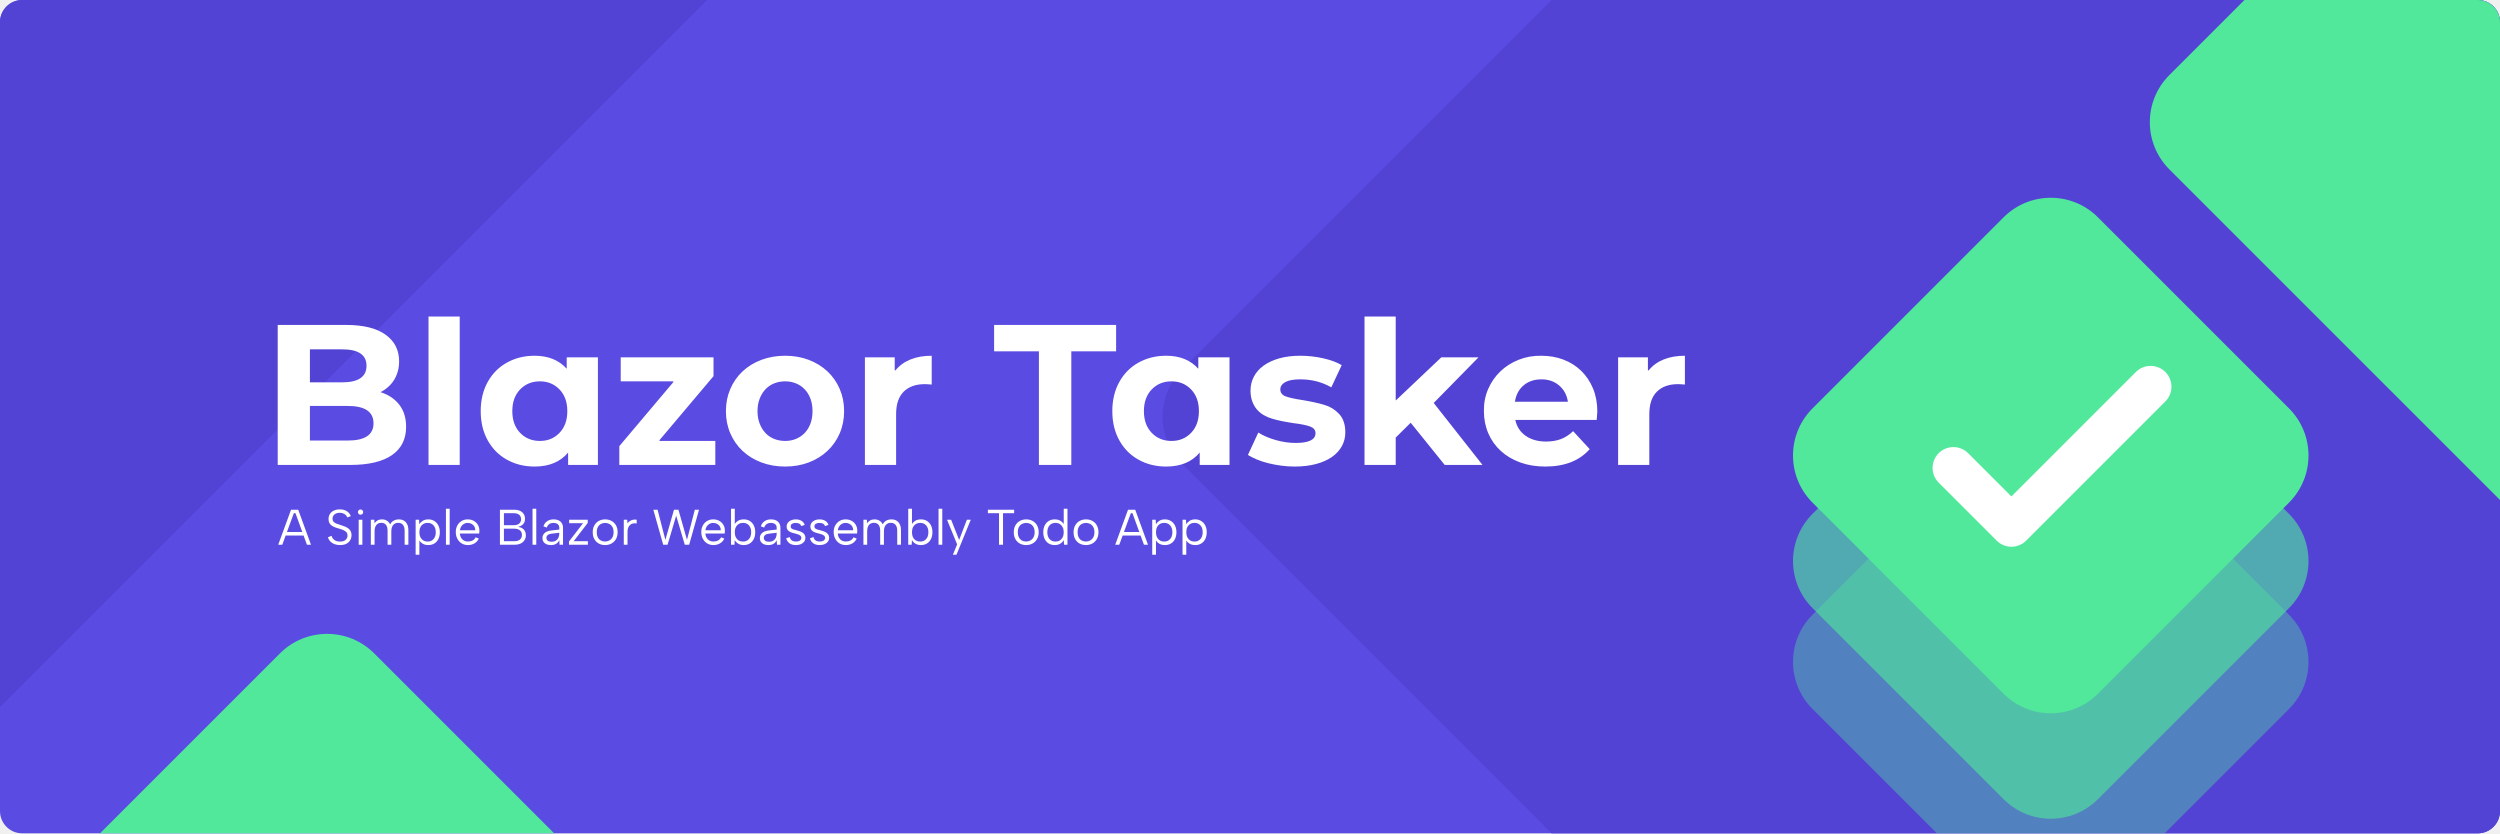
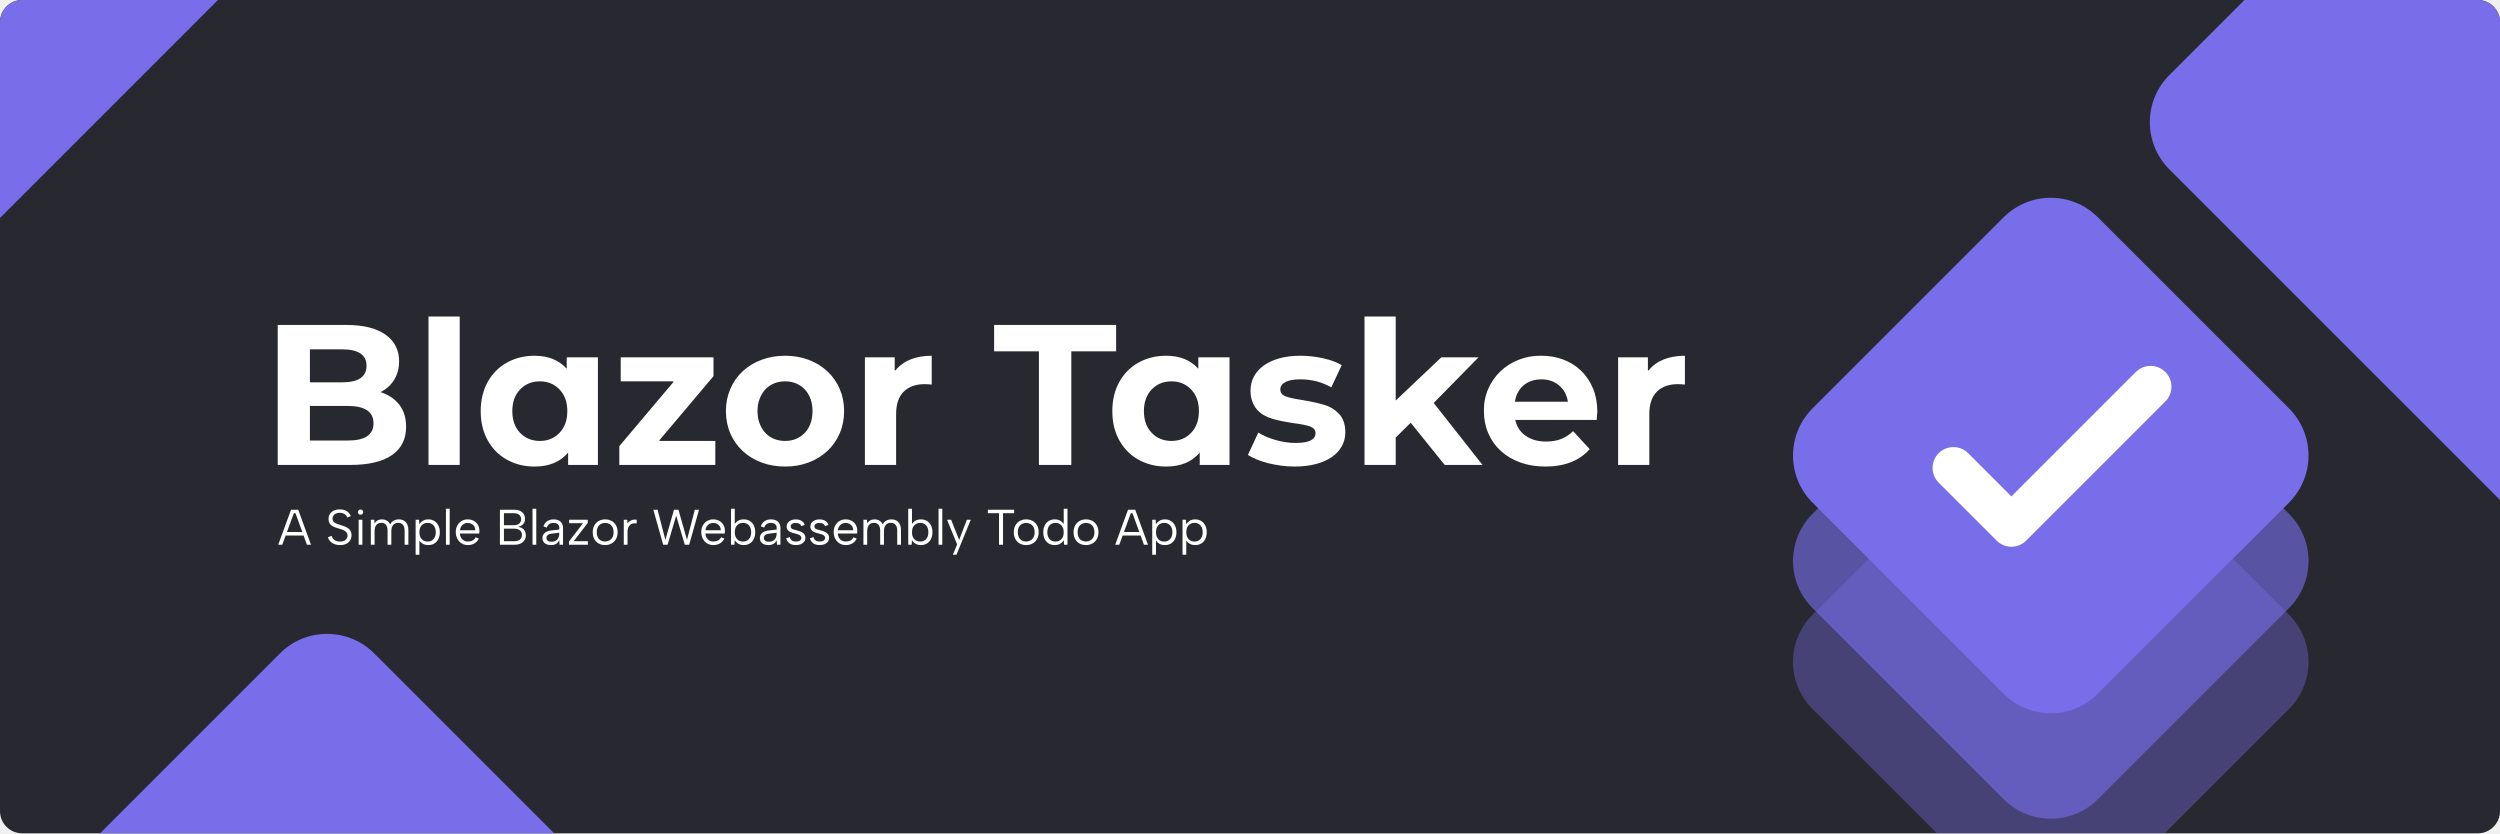
<svg xmlns="http://www.w3.org/2000/svg" xmlns:xlink="http://www.w3.org/1999/xlink" width="900px" height="300px" viewBox="0 0 900 300" version="1.1">
  <defs>
    <path d="M892 0C896.419 0 900 3.581 900 8L900 292C900 296.419 896.419 300 892 300L8 300C3.581 300 0 296.419 0 292L0 8C0 3.581 3.581 0 8 0L892 0Z" id="path_1" />
    <path d="M0 0L578 0L578 119.136L0 119.136L0 0Z" id="path_2" />
    <clipPath id="clip_1">
      <use xlink:href="#path_1" clip-rule="evenodd" fill-rule="evenodd" />
    </clipPath>
    <clipPath id="clip_2">
      <use xlink:href="#path_2" clip-rule="evenodd" fill-rule="evenodd" transform="translate(0, -15.68418)" />
    </clipPath>
  </defs>
-   <g id="Frame" clip-path="url(#clip_1)">
-     <path d="M892 0C896.419 0 900 3.581 900 8L900 292C900 296.419 896.419 300 892 300L8 300C3.581 300 0 296.419 0 292L0 8C0 3.581 3.581 0 8 0L892 0Z" id="Frame" fill="#5A4BE2" stroke="none" />
-     <path d="M807.408 -248.808C816.782 -258.182 831.975 -258.182 841.349 -248.808L1223.19 133.029C1232.56 142.403 1232.56 157.597 1223.19 166.971L841.349 548.808C831.975 558.182 816.782 558.182 807.408 548.808L425.571 166.971C416.197 157.597 416.197 142.403 425.571 133.029L807.408 -248.808Z" id="Rectangle-Copy-2" fill="#5243D4" stroke="none" />
-     <path d="M-116.192 -460.808C-106.818 -470.182 -91.624 -470.182 -82.251 -460.808L299.587 -78.971C308.961 -69.597 308.961 -54.403 299.587 -45.029L-82.251 336.808C-91.624 346.182 -106.818 346.182 -116.192 336.808L-498.029 -45.029C-507.403 -54.403 -507.403 -69.597 -498.029 -78.971L-116.192 -460.808Z" id="Rectangle-Copy-3" fill="#5243D4" stroke="none" />
+   <g id="banner" clip-path="url(#clip_1)">
+     <path d="M892 0C896.419 0 900 3.581 900 8L900 292C900 296.419 896.419 300 892 300L8 300C3.581 300 0 296.419 0 292L0 8C0 3.581 3.581 0 8 0L892 0Z" id="banner" fill="#282831" stroke="none" />
    <g id="Group-3" transform="translate(94 82)">
      <g id="Blazor-Tasker" clip-path="url(#clip_2)" transform="translate(0 15.68418)">
        <g id="Blazor-Tasker" fill="#FFFFFF">
          <path d="M52.2 55.944Q52.2 62.64 47.088 66.168Q41.976 69.696 32.04 69.696L5.976 69.696L5.976 19.296L30.6 19.296Q39.888 19.296 44.784 22.788Q49.68 26.28 49.68 32.4Q49.68 36.072 47.952 38.952Q46.224 41.832 42.984 43.488Q47.304 44.856 49.752 48.024Q52.2 51.192 52.2 55.944ZM17.568 28.08L17.568 39.96L29.16 39.96Q37.944 39.96 37.944 33.984Q37.944 28.08 29.16 28.08L17.568 28.08ZM40.464 54.72Q40.464 48.456 31.176 48.456L17.568 48.456L17.568 60.912L31.176 60.912Q40.464 60.912 40.464 54.72ZM60.264 16.272L71.496 16.272L71.496 69.696L60.264 69.696L60.264 16.272ZM121.248 30.96L121.248 69.696L110.52 69.696L110.52 65.232Q106.344 70.272 98.424 70.272Q92.952 70.272 88.524 67.824Q84.096 65.376 81.576 60.84Q79.056 56.304 79.056 50.328Q79.056 44.352 81.576 39.816Q84.096 35.28 88.524 32.832Q92.952 30.384 98.424 30.384Q105.84 30.384 110.016 35.064L110.016 30.96L121.248 30.96ZM100.368 61.056Q104.616 61.056 107.424 58.14Q110.232 55.224 110.232 50.328Q110.232 45.432 107.424 42.516Q104.616 39.6 100.368 39.6Q96.048 39.6 93.24 42.516Q90.432 45.432 90.432 50.328Q90.432 55.224 93.24 58.14Q96.048 61.056 100.368 61.056ZM163.512 61.056L163.512 69.696L128.952 69.696L128.952 62.928L148.392 39.888L148.392 39.6L129.456 39.6L129.456 30.96L162.864 30.96L162.864 37.728L143.424 60.768L143.424 61.056L163.512 61.056ZM167.328 50.328Q167.328 46.008 168.912 42.336Q170.496 38.664 173.34 36Q176.184 33.336 180.108 31.86Q184.032 30.384 188.64 30.384Q193.248 30.384 197.136 31.86Q201.024 33.336 203.868 36Q206.712 38.664 208.296 42.336Q209.88 46.008 209.88 50.328Q209.88 54.648 208.296 58.32Q206.712 61.992 203.868 64.656Q201.024 67.32 197.136 68.796Q193.248 70.272 188.64 70.272Q184.032 70.272 180.108 68.796Q176.184 67.32 173.34 64.656Q170.496 61.992 168.912 58.32Q167.328 54.648 167.328 50.328ZM198.504 50.328Q198.504 47.88 197.784 45.9Q197.064 43.92 195.732 42.516Q194.4 41.112 192.6 40.356Q190.8 39.6 188.64 39.6Q186.48 39.6 184.644 40.356Q182.808 41.112 181.512 42.516Q180.216 43.92 179.46 45.9Q178.704 47.88 178.704 50.328Q178.704 52.776 179.46 54.756Q180.216 56.736 181.512 58.14Q182.808 59.544 184.644 60.3Q186.48 61.056 188.64 61.056Q190.8 61.056 192.6 60.3Q194.4 59.544 195.732 58.14Q197.064 56.736 197.784 54.756Q198.504 52.776 198.504 50.328ZM228.384 35.64Q230.472 33.048 233.784 31.716Q237.096 30.384 241.416 30.384L241.416 40.752Q240.48 40.68 239.868 40.644Q239.256 40.608 238.896 40.608Q234.072 40.608 231.336 43.308Q228.6 46.008 228.6 51.408L228.6 69.696L217.368 69.696L217.368 30.96L228.096 30.96L228.096 35.64L228.384 35.64ZM280.008 28.8L263.88 28.8L263.88 19.296L307.8 19.296L307.8 28.8L291.672 28.8L291.672 69.696L280.008 69.696L280.008 28.8ZM348.624 30.96L348.624 69.696L337.896 69.696L337.896 65.232Q333.72 70.272 325.8 70.272Q320.328 70.272 315.9 67.824Q311.472 65.376 308.952 60.84Q306.432 56.304 306.432 50.328Q306.432 44.352 308.952 39.816Q311.472 35.28 315.9 32.832Q320.328 30.384 325.8 30.384Q333.216 30.384 337.392 35.064L337.392 30.96L348.624 30.96ZM327.744 61.056Q331.992 61.056 334.8 58.14Q337.608 55.224 337.608 50.328Q337.608 45.432 334.8 42.516Q331.992 39.6 327.744 39.6Q323.424 39.6 320.616 42.516Q317.808 45.432 317.808 50.328Q317.808 55.224 320.616 58.14Q323.424 61.056 327.744 61.056ZM355.248 66.096L358.992 58.032Q361.584 59.688 365.256 60.732Q368.928 61.776 372.456 61.776Q379.584 61.776 379.584 58.248Q379.584 56.592 377.676 55.872Q375.768 55.152 371.664 54.648Q369.288 54.288 367.344 53.892Q365.4 53.496 363.816 52.992Q362.304 52.56 360.9 51.732Q359.496 50.904 358.452 49.68Q357.408 48.456 356.796 46.764Q356.184 45.072 356.184 42.912Q356.184 40.176 357.408 37.872Q358.632 35.568 360.936 33.912Q363.24 32.256 366.552 31.32Q369.864 30.384 374.112 30.384Q378.216 30.384 382.284 31.284Q386.352 32.184 389.016 33.768L385.272 41.76Q380.232 38.88 374.112 38.88Q370.44 38.88 368.676 39.888Q366.912 40.896 366.912 42.48Q366.912 44.28 368.82 45Q370.728 45.72 375.048 46.368Q379.8 47.16 382.824 48.096Q385.848 48.96 388.08 51.336Q390.312 53.712 390.312 57.96Q390.312 60.696 389.052 62.964Q387.792 65.232 385.452 66.852Q383.112 68.472 379.728 69.372Q376.344 70.272 372.024 70.272Q369.648 70.272 367.236 69.948Q364.824 69.624 362.628 69.084Q360.432 68.544 358.524 67.752Q356.616 66.96 355.248 66.096ZM413.856 54.504L408.456 59.832L408.456 69.696L397.224 69.696L397.224 16.272L408.456 16.272L408.456 46.512L424.872 30.96L438.264 30.96L422.136 47.376L439.704 69.696L426.096 69.696L413.856 54.504ZM480.816 53.496L451.512 53.496Q452.304 57.168 455.256 59.22Q458.208 61.272 462.6 61.272Q465.624 61.272 467.964 60.372Q470.304 59.472 472.32 57.528L478.296 64.008Q472.752 70.272 462.312 70.272Q457.344 70.272 453.276 68.796Q449.208 67.32 446.292 64.656Q443.376 61.992 441.792 58.32Q440.208 54.648 440.208 50.328Q440.136 46.08 441.72 42.408Q443.304 38.736 446.112 36.036Q448.92 33.336 452.736 31.824Q456.552 30.312 460.872 30.384Q465.192 30.384 468.864 31.788Q472.536 33.192 475.236 35.82Q477.936 38.448 479.484 42.156Q481.032 45.864 481.032 50.472Q481.032 50.688 480.816 53.496ZM451.368 46.944L470.448 46.944Q469.872 43.272 467.28 41.076Q464.688 38.88 460.944 38.88Q457.056 38.88 454.5 41.04Q451.944 43.2 451.368 46.944ZM499.536 35.64Q501.624 33.048 504.936 31.716Q508.248 30.384 512.568 30.384L512.568 40.752Q511.632 40.68 511.02 40.644Q510.408 40.608 510.048 40.608Q505.224 40.608 502.488 43.308Q499.752 46.008 499.752 51.408L499.752 69.696L488.52 69.696L488.52 30.96L499.248 30.96L499.248 35.64L499.536 35.64Z" />
        </g>
      </g>
      <g id="A-Simple-Blazor-Webassembly-To" transform="translate(6 97)">
        <g id="A-Simple-Blazor-Webassembly-Todo-App" fill="#FFFFFF">
          <path d="M6.372 5.76L5.778 5.76L1.62 17.1L0.162 17.1L4.77 4.5L7.362 4.5L11.952 17.1L10.494 17.1L6.372 5.76ZM2.412 12.528L9.756 12.528L9.756 13.788L2.412 13.788L2.412 12.528ZM19.368 13.896Q19.476 14.382 19.827 14.859Q20.178 15.336 20.799 15.651Q21.42 15.966 22.392 15.966Q23.778 15.966 24.444 15.318Q25.11 14.67 25.11 13.788Q25.11 13.086 24.732 12.636Q24.354 12.186 23.706 11.889Q23.058 11.592 22.248 11.358Q21.528 11.16 20.817 10.917Q20.106 10.674 19.53 10.305Q18.954 9.936 18.612 9.342Q18.27 8.748 18.27 7.866Q18.27 6.804 18.774 6.021Q19.278 5.238 20.196 4.806Q21.114 4.374 22.338 4.374Q23.4 4.374 24.192 4.68Q24.984 4.986 25.515 5.535Q26.046 6.084 26.298 6.804L25.02 7.29Q24.894 6.876 24.534 6.489Q24.174 6.102 23.598 5.85Q23.022 5.598 22.284 5.598Q21.564 5.598 20.979 5.85Q20.394 6.102 20.052 6.57Q19.71 7.038 19.71 7.704Q19.71 8.424 20.115 8.847Q20.52 9.27 21.195 9.531Q21.87 9.792 22.68 10.026Q23.418 10.26 24.111 10.53Q24.804 10.8 25.353 11.196Q25.902 11.592 26.226 12.186Q26.55 12.78 26.55 13.644Q26.55 14.598 26.1 15.417Q25.65 16.236 24.741 16.731Q23.832 17.226 22.41 17.226Q21.222 17.226 20.322 16.857Q19.422 16.488 18.846 15.858Q18.27 15.228 18.054 14.418L19.368 13.896ZM29.124 8.1L30.456 8.1L30.456 17.1L29.124 17.1L29.124 8.1ZM29.808 6.3Q29.394 6.3 29.124 6.03Q28.854 5.76 28.854 5.364Q28.854 4.95 29.124 4.68Q29.394 4.41 29.808 4.41Q30.186 4.41 30.465 4.68Q30.744 4.95 30.744 5.364Q30.744 5.76 30.465 6.03Q30.186 6.3 29.808 6.3ZM33.498 8.1L34.74 8.1L34.83 9.396Q35.226 8.748 35.901 8.361Q36.576 7.974 37.512 7.974Q38.466 7.974 39.249 8.433Q40.032 8.892 40.464 9.792Q40.878 8.874 41.724 8.424Q42.57 7.974 43.596 7.974Q44.604 7.974 45.378 8.415Q46.152 8.856 46.584 9.729Q47.016 10.602 47.016 11.916L47.016 17.1L45.666 17.1L45.666 12.078Q45.666 10.674 45.063 9.945Q44.46 9.216 43.344 9.216Q42.21 9.216 41.544 9.999Q40.878 10.782 40.878 12.312L40.878 17.1L39.528 17.1L39.528 12.078Q39.528 10.674 38.952 9.945Q38.376 9.216 37.26 9.216Q36.126 9.216 35.487 9.999Q34.848 10.782 34.848 12.312L34.848 17.1L33.498 17.1L33.498 8.1ZM50.832 15.282L50.976 15.264L50.976 20.7L49.626 20.7L49.626 8.1L50.868 8.1L50.958 9.774Q51.372 9.018 52.182 8.496Q52.992 7.974 54.216 7.974Q55.386 7.974 56.322 8.541Q57.258 9.108 57.798 10.143Q58.338 11.178 58.338 12.6Q58.338 14.004 57.825 15.039Q57.312 16.074 56.385 16.65Q55.458 17.226 54.216 17.226Q52.92 17.226 52.074 16.668Q51.228 16.11 50.832 15.282ZM56.88 12.6Q56.88 11.052 56.079 10.143Q55.278 9.234 53.928 9.234Q53.082 9.234 52.407 9.63Q51.732 10.026 51.354 10.782Q50.976 11.538 50.976 12.6Q50.976 13.644 51.354 14.4Q51.732 15.156 52.407 15.561Q53.082 15.966 53.928 15.966Q55.278 15.966 56.079 15.057Q56.88 14.148 56.88 12.6ZM60.534 4.14L61.884 4.14L61.884 17.1L60.534 17.1L60.534 4.14ZM68.418 17.226Q67.158 17.226 66.177 16.614Q65.196 16.002 64.638 14.94Q64.08 13.878 64.08 12.51Q64.08 11.196 64.638 10.17Q65.196 9.144 66.168 8.559Q67.14 7.974 68.382 7.974Q69.606 7.974 70.569 8.514Q71.532 9.054 72.072 10.008Q72.612 10.962 72.576 12.186Q72.576 12.384 72.558 12.6Q72.54 12.816 72.522 13.068L65.556 13.068Q65.592 13.914 65.97 14.562Q66.348 15.21 66.969 15.579Q67.59 15.948 68.382 15.948Q69.426 15.948 70.155 15.552Q70.884 15.156 71.208 14.418L72.378 14.886Q71.838 16.02 70.812 16.623Q69.786 17.226 68.418 17.226ZM71.1 11.898Q71.118 11.124 70.767 10.53Q70.416 9.936 69.786 9.594Q69.156 9.252 68.328 9.252Q67.608 9.252 67.014 9.594Q66.42 9.936 66.033 10.539Q65.646 11.142 65.574 11.898L71.1 11.898ZM87.588 7.92Q87.588 6.93 86.931 6.345Q86.274 5.76 84.978 5.76L81.414 5.76L81.414 10.062L85.032 10.062Q86.256 10.062 86.922 9.486Q87.588 8.91 87.588 7.92ZM79.974 17.1L79.974 4.5L85.104 4.5Q86.436 4.5 87.3 4.95Q88.164 5.4 88.587 6.129Q89.01 6.858 89.01 7.74Q89.01 8.604 88.695 9.189Q88.38 9.774 87.849 10.116Q87.318 10.458 86.688 10.584L86.688 10.71Q87.444 10.818 88.038 11.187Q88.632 11.556 88.974 12.186Q89.316 12.816 89.316 13.716Q89.316 14.652 88.848 15.426Q88.38 16.2 87.471 16.65C86.865 16.95 86.124 17.1 85.248 17.1L79.974 17.1ZM81.414 15.84L85.14 15.84Q86.436 15.84 87.165 15.255Q87.894 14.67 87.894 13.572Q87.894 12.474 87.129 11.898Q86.364 11.322 85.086 11.322L81.414 11.322L81.414 15.84ZM91.71 4.14L93.06 4.14L93.06 17.1L91.71 17.1L91.71 4.14ZM101.448 17.1L101.34 15.48Q100.962 16.308 100.224 16.767Q99.486 17.226 98.352 17.226Q97.38 17.226 96.696 16.92Q96.012 16.614 95.643 16.047Q95.274 15.48 95.274 14.706Q95.274 13.572 96.12 12.843Q96.966 12.114 98.568 11.952L101.34 11.646L101.34 10.926Q101.34 10.17 100.782 9.711Q100.224 9.252 99.27 9.252Q98.334 9.252 97.713 9.684Q97.092 10.116 96.858 10.926L95.634 10.494Q95.994 9.306 96.957 8.64Q97.92 7.974 99.306 7.974Q100.908 7.974 101.799 8.793Q102.69 9.612 102.69 11.016L102.69 17.1L101.448 17.1ZM101.34 12.798L98.55 13.122Q97.65 13.23 97.182 13.617Q96.714 14.004 96.714 14.634Q96.714 15.264 97.173 15.642Q97.632 16.02 98.496 16.02Q99.486 16.02 100.116 15.624Q100.746 15.228 101.043 14.553Q101.34 13.878 101.34 13.086L101.34 12.798ZM111.582 9.27L106.524 15.84L111.636 15.84L111.636 17.1L104.832 17.1L104.832 15.93L109.89 9.36L104.886 9.36L104.886 8.1L111.582 8.1L111.582 9.27ZM117.828 17.226Q116.55 17.226 115.542 16.668Q114.534 16.11 113.958 15.075Q113.382 14.04 113.382 12.618Q113.382 11.178 113.967 10.134Q114.552 9.09 115.569 8.532Q116.586 7.974 117.864 7.974Q119.142 7.974 120.159 8.532Q121.176 9.09 121.761 10.125Q122.346 11.16 122.346 12.582Q122.346 14.022 121.752 15.066Q121.158 16.11 120.132 16.668Q119.106 17.226 117.828 17.226ZM117.81 15.948Q118.602 15.948 119.304 15.597Q120.006 15.246 120.447 14.499Q120.888 13.752 120.888 12.6Q120.888 11.43 120.456 10.692Q120.024 9.954 119.331 9.603Q118.638 9.252 117.846 9.252Q117.054 9.252 116.37 9.603Q115.686 9.954 115.263 10.701Q114.84 11.448 114.84 12.6Q114.84 13.77 115.254 14.508Q115.668 15.246 116.343 15.597Q117.018 15.948 117.81 15.948ZM124.56 8.1L125.802 8.1L125.874 9.414Q126.234 8.928 126.747 8.586Q127.26 8.244 127.881 8.109Q128.502 7.974 129.204 8.1L129.204 9.45Q128.448 9.306 127.845 9.45Q127.242 9.594 126.81 9.99Q126.378 10.386 126.144 10.989Q125.91 11.592 125.91 12.384L125.91 17.1L124.56 17.1L124.56 8.1ZM140.328 17.1L138.744 17.1L135.198 4.5L136.728 4.5L139.536 15.354L142.632 4.5L144.234 4.5L147.312 15.336L150.138 4.5L151.65 4.5L148.104 17.1L146.52 17.1L143.424 6.66L140.328 17.1ZM156.798 17.226Q155.538 17.226 154.557 16.614Q153.576 16.002 153.018 14.94Q152.46 13.878 152.46 12.51Q152.46 11.196 153.018 10.17Q153.576 9.144 154.548 8.559Q155.52 7.974 156.762 7.974Q157.986 7.974 158.949 8.514Q159.912 9.054 160.452 10.008Q160.992 10.962 160.956 12.186Q160.956 12.384 160.938 12.6Q160.92 12.816 160.902 13.068L153.936 13.068Q153.972 13.914 154.35 14.562Q154.728 15.21 155.349 15.579Q155.97 15.948 156.762 15.948Q157.806 15.948 158.535 15.552Q159.264 15.156 159.588 14.418L160.758 14.886Q160.218 16.02 159.192 16.623Q158.166 17.226 156.798 17.226ZM159.48 11.898Q159.498 11.124 159.147 10.53Q158.796 9.936 158.166 9.594Q157.536 9.252 156.708 9.252Q155.988 9.252 155.394 9.594Q154.8 9.936 154.413 10.539Q154.026 11.142 153.954 11.898L159.48 11.898ZM164.376 9.918Q164.772 9.09 165.618 8.532Q166.464 7.974 167.76 7.974Q169.002 7.974 169.929 8.55Q170.856 9.126 171.369 10.161Q171.882 11.196 171.882 12.6Q171.882 14.004 171.36 15.048Q170.838 16.092 169.911 16.659Q168.984 17.226 167.76 17.226Q166.536 17.226 165.726 16.704Q164.916 16.182 164.502 15.426L164.412 17.1L163.17 17.1L163.17 4.14L164.52 4.14L164.52 9.936L164.376 9.918ZM170.424 12.6Q170.424 11.052 169.623 10.143Q168.822 9.234 167.472 9.234Q166.626 9.234 165.951 9.639Q165.276 10.044 164.898 10.791Q164.52 11.538 164.52 12.6Q164.52 13.662 164.898 14.418Q165.276 15.174 165.951 15.57Q166.626 15.966 167.472 15.966Q168.822 15.966 169.623 15.057Q170.424 14.148 170.424 12.6ZM179.712 17.1L179.604 15.48Q179.226 16.308 178.488 16.767Q177.75 17.226 176.616 17.226Q175.644 17.226 174.96 16.92Q174.276 16.614 173.907 16.047Q173.538 15.48 173.538 14.706Q173.538 13.572 174.384 12.843Q175.23 12.114 176.832 11.952L179.604 11.646L179.604 10.926Q179.604 10.17 179.046 9.711Q178.488 9.252 177.534 9.252Q176.598 9.252 175.977 9.684Q175.356 10.116 175.122 10.926L173.898 10.494Q174.258 9.306 175.221 8.64Q176.184 7.974 177.57 7.974Q179.172 7.974 180.063 8.793Q180.954 9.612 180.954 11.016L180.954 17.1L179.712 17.1ZM179.604 12.798L176.814 13.122Q175.914 13.23 175.446 13.617Q174.978 14.004 174.978 14.634Q174.978 15.264 175.437 15.642Q175.896 16.02 176.76 16.02Q177.75 16.02 178.38 15.624Q179.01 15.228 179.307 14.553Q179.604 13.878 179.604 13.086L179.604 12.798ZM184.32 14.346Q184.428 14.886 184.716 15.237Q185.004 15.588 185.463 15.768Q185.922 15.948 186.534 15.948Q187.488 15.948 187.983 15.579Q188.478 15.21 188.478 14.652Q188.478 14.184 188.181 13.896Q187.884 13.608 187.398 13.419Q186.912 13.23 186.318 13.086Q185.85 12.978 185.31 12.825Q184.77 12.672 184.284 12.402Q183.798 12.132 183.492 11.7Q183.186 11.268 183.186 10.566Q183.186 9.792 183.609 9.207Q184.032 8.622 184.779 8.298Q185.526 7.974 186.498 7.974Q187.614 7.974 188.487 8.46Q189.36 8.946 189.702 9.972L188.442 10.404Q188.316 9.936 187.983 9.684Q187.65 9.432 187.245 9.342Q186.84 9.252 186.444 9.252Q185.634 9.252 185.139 9.567Q184.644 9.882 184.644 10.512Q184.644 10.854 184.806 11.079Q184.968 11.304 185.256 11.448Q185.544 11.592 185.94 11.691Q186.336 11.79 186.804 11.916Q187.326 12.042 187.866 12.231Q188.406 12.42 188.874 12.717Q189.342 13.014 189.639 13.473Q189.936 13.932 189.936 14.616Q189.936 15.408 189.504 15.993Q189.072 16.578 188.307 16.902Q187.542 17.226 186.534 17.226Q185.148 17.226 184.239 16.605Q183.33 15.984 183.024 14.778L184.32 14.346ZM192.87 14.346Q192.978 14.886 193.266 15.237Q193.554 15.588 194.013 15.768Q194.472 15.948 195.084 15.948Q196.038 15.948 196.533 15.579Q197.028 15.21 197.028 14.652Q197.028 14.184 196.731 13.896Q196.434 13.608 195.948 13.419Q195.462 13.23 194.868 13.086Q194.4 12.978 193.86 12.825Q193.32 12.672 192.834 12.402Q192.348 12.132 192.042 11.7Q191.736 11.268 191.736 10.566Q191.736 9.792 192.159 9.207Q192.582 8.622 193.329 8.298Q194.076 7.974 195.048 7.974Q196.164 7.974 197.037 8.46Q197.91 8.946 198.252 9.972L196.992 10.404Q196.866 9.936 196.533 9.684Q196.2 9.432 195.795 9.342Q195.39 9.252 194.994 9.252Q194.184 9.252 193.689 9.567Q193.194 9.882 193.194 10.512Q193.194 10.854 193.356 11.079Q193.518 11.304 193.806 11.448Q194.094 11.592 194.49 11.691Q194.886 11.79 195.354 11.916Q195.876 12.042 196.416 12.231Q196.956 12.42 197.424 12.717Q197.892 13.014 198.189 13.473Q198.486 13.932 198.486 14.616Q198.486 15.408 198.054 15.993Q197.622 16.578 196.857 16.902Q196.092 17.226 195.084 17.226Q193.698 17.226 192.789 16.605Q191.88 15.984 191.574 14.778L192.87 14.346ZM204.462 17.226Q203.202 17.226 202.221 16.614Q201.24 16.002 200.682 14.94Q200.124 13.878 200.124 12.51Q200.124 11.196 200.682 10.17Q201.24 9.144 202.212 8.559Q203.184 7.974 204.426 7.974Q205.65 7.974 206.613 8.514Q207.576 9.054 208.116 10.008Q208.656 10.962 208.62 12.186Q208.62 12.384 208.602 12.6Q208.584 12.816 208.566 13.068L201.6 13.068Q201.636 13.914 202.014 14.562Q202.392 15.21 203.013 15.579Q203.634 15.948 204.426 15.948Q205.47 15.948 206.199 15.552Q206.928 15.156 207.252 14.418L208.422 14.886Q207.882 16.02 206.856 16.623Q205.83 17.226 204.462 17.226ZM207.144 11.898Q207.162 11.124 206.811 10.53Q206.46 9.936 205.83 9.594Q205.2 9.252 204.372 9.252Q203.652 9.252 203.058 9.594Q202.464 9.936 202.077 10.539Q201.69 11.142 201.618 11.898L207.144 11.898ZM210.834 8.1L212.076 8.1L212.166 9.396Q212.562 8.748 213.237 8.361Q213.912 7.974 214.848 7.974Q215.802 7.974 216.585 8.433Q217.368 8.892 217.8 9.792Q218.214 8.874 219.06 8.424Q219.906 7.974 220.932 7.974Q221.94 7.974 222.714 8.415Q223.488 8.856 223.92 9.729Q224.352 10.602 224.352 11.916L224.352 17.1L223.002 17.1L223.002 12.078Q223.002 10.674 222.399 9.945Q221.796 9.216 220.68 9.216Q219.546 9.216 218.88 9.999Q218.214 10.782 218.214 12.312L218.214 17.1L216.864 17.1L216.864 12.078Q216.864 10.674 216.288 9.945Q215.712 9.216 214.596 9.216Q213.462 9.216 212.823 9.999Q212.184 10.782 212.184 12.312L212.184 17.1L210.834 17.1L210.834 8.1ZM228.168 9.918Q228.564 9.09 229.41 8.532Q230.256 7.974 231.552 7.974Q232.794 7.974 233.721 8.55Q234.648 9.126 235.161 10.161Q235.674 11.196 235.674 12.6Q235.674 14.004 235.152 15.048Q234.63 16.092 233.703 16.659Q232.776 17.226 231.552 17.226Q230.328 17.226 229.518 16.704Q228.708 16.182 228.294 15.426L228.204 17.1L226.962 17.1L226.962 4.14L228.312 4.14L228.312 9.936L228.168 9.918ZM234.216 12.6Q234.216 11.052 233.415 10.143Q232.614 9.234 231.264 9.234Q230.418 9.234 229.743 9.639Q229.068 10.044 228.69 10.791Q228.312 11.538 228.312 12.6Q228.312 13.662 228.69 14.418Q229.068 15.174 229.743 15.57Q230.418 15.966 231.264 15.966Q232.614 15.966 233.415 15.057Q234.216 14.148 234.216 12.6ZM237.87 4.14L239.22 4.14L239.22 17.1L237.87 17.1L237.87 4.14ZM248.076 8.1L249.48 8.1L244.332 20.7L243.036 20.7L244.566 16.974L240.93 8.1L242.406 8.1L245.286 15.372L248.076 8.1ZM255.636 4.5L265.086 4.5L265.086 5.76L261.09 5.76L261.09 17.1L259.65 17.1L259.65 5.76L255.636 5.76L255.636 4.5ZM269.406 17.226Q268.128 17.226 267.12 16.668Q266.112 16.11 265.536 15.075Q264.96 14.04 264.96 12.618Q264.96 11.178 265.545 10.134Q266.13 9.09 267.147 8.532Q268.164 7.974 269.442 7.974Q270.72 7.974 271.737 8.532Q272.754 9.09 273.339 10.125Q273.924 11.16 273.924 12.582Q273.924 14.022 273.33 15.066Q272.736 16.11 271.71 16.668Q270.684 17.226 269.406 17.226ZM269.388 15.948Q270.18 15.948 270.882 15.597Q271.584 15.246 272.025 14.499Q272.466 13.752 272.466 12.6Q272.466 11.43 272.034 10.692Q271.602 9.954 270.909 9.603Q270.216 9.252 269.424 9.252Q268.632 9.252 267.948 9.603Q267.264 9.954 266.841 10.701Q266.418 11.448 266.418 12.6Q266.418 13.77 266.832 14.508Q267.246 15.246 267.921 15.597Q268.596 15.948 269.388 15.948ZM283.086 9.918L282.942 9.936L282.942 4.14L284.292 4.14L284.292 17.1L283.05 17.1L282.96 15.426Q282.546 16.182 281.727 16.704Q280.908 17.226 279.702 17.226Q278.46 17.226 277.533 16.659Q276.606 16.092 276.093 15.048Q275.58 14.004 275.58 12.6Q275.58 11.196 276.093 10.161Q276.606 9.126 277.533 8.55Q278.46 7.974 279.702 7.974Q280.98 7.974 281.826 8.532Q282.672 9.09 283.086 9.918ZM277.038 12.6Q277.038 14.148 277.83 15.057Q278.622 15.966 279.99 15.966Q280.836 15.966 281.502 15.57Q282.168 15.174 282.555 14.418Q282.942 13.662 282.942 12.6Q282.942 11.538 282.555 10.791Q282.168 10.044 281.502 9.639Q280.836 9.234 279.99 9.234Q278.64 9.234 277.839 10.143Q277.038 11.052 277.038 12.6ZM290.934 17.226Q289.656 17.226 288.648 16.668Q287.64 16.11 287.064 15.075Q286.488 14.04 286.488 12.618Q286.488 11.178 287.073 10.134Q287.658 9.09 288.675 8.532Q289.692 7.974 290.97 7.974Q292.248 7.974 293.265 8.532Q294.282 9.09 294.867 10.125Q295.452 11.16 295.452 12.582Q295.452 14.022 294.858 15.066Q294.264 16.11 293.238 16.668Q292.212 17.226 290.934 17.226ZM290.916 15.948Q291.708 15.948 292.41 15.597Q293.112 15.246 293.553 14.499Q293.994 13.752 293.994 12.6Q293.994 11.43 293.562 10.692Q293.13 9.954 292.437 9.603Q291.744 9.252 290.952 9.252Q290.16 9.252 289.476 9.603Q288.792 9.954 288.369 10.701Q287.946 11.448 287.946 12.6Q287.946 13.77 288.36 14.508Q288.774 15.246 289.449 15.597Q290.124 15.948 290.916 15.948ZM307.692 5.76L307.098 5.76L302.94 17.1L301.482 17.1L306.09 4.5L308.682 4.5L313.272 17.1L311.814 17.1L307.692 5.76ZM303.732 12.528L311.076 12.528L311.076 13.788L303.732 13.788L303.732 12.528ZM316.008 15.282L316.152 15.264L316.152 20.7L314.802 20.7L314.802 8.1L316.044 8.1L316.134 9.774Q316.548 9.018 317.358 8.496Q318.168 7.974 319.392 7.974Q320.562 7.974 321.498 8.541Q322.434 9.108 322.974 10.143Q323.514 11.178 323.514 12.6Q323.514 14.004 323.001 15.039Q322.488 16.074 321.561 16.65Q320.634 17.226 319.392 17.226Q318.096 17.226 317.25 16.668Q316.404 16.11 316.008 15.282ZM322.056 12.6Q322.056 11.052 321.255 10.143Q320.454 9.234 319.104 9.234Q318.258 9.234 317.583 9.63Q316.908 10.026 316.53 10.782Q316.152 11.538 316.152 12.6Q316.152 13.644 316.53 14.4Q316.908 15.156 317.583 15.561Q318.258 15.966 319.104 15.966Q320.454 15.966 321.255 15.057Q322.056 14.148 322.056 12.6ZM326.916 15.282L327.06 15.264L327.06 20.7L325.71 20.7L325.71 8.1L326.952 8.1L327.042 9.774Q327.456 9.018 328.266 8.496Q329.076 7.974 330.3 7.974Q331.47 7.974 332.406 8.541Q333.342 9.108 333.882 10.143Q334.422 11.178 334.422 12.6Q334.422 14.004 333.909 15.039Q333.396 16.074 332.469 16.65Q331.542 17.226 330.3 17.226Q329.004 17.226 328.158 16.668Q327.312 16.11 326.916 15.282ZM332.964 12.6Q332.964 11.052 332.163 10.143Q331.362 9.234 330.012 9.234Q329.166 9.234 328.491 9.63Q327.816 10.026 327.438 10.782Q327.06 11.538 327.06 12.6Q327.06 13.644 327.438 14.4Q327.816 15.156 328.491 15.561Q329.166 15.966 330.012 15.966Q331.362 15.966 332.163 15.057Q332.964 14.148 332.964 12.6Z" />
        </g>
      </g>
    </g>
    <g id="Group" transform="translate(635.5446 61.2563)">
-       <path d="M85.757 16.971C95.131 7.597 110.324 7.597 119.698 16.971L188.485 85.757C197.859 95.131 197.859 110.324 188.485 119.698L119.698 188.485C110.324 197.859 95.131 197.859 85.757 188.485L16.971 119.698C7.597 110.324 7.597 95.131 16.971 85.757L85.757 16.971Z" id="Rectangle" fill="#51E89C" stroke="none" />
-       <path d="M85.757 54.94C95.131 45.566 110.324 45.566 119.698 54.94L188.485 123.727C197.859 133.101 197.859 148.294 188.485 157.668L119.698 226.454C110.324 235.828 95.131 235.828 85.757 226.454L16.971 157.668C7.597 148.294 7.597 133.101 16.971 123.727L85.757 54.94Z" id="Rectangle-2" fill="#51E89C" fill-opacity="0.62" stroke="none" />
-       <path d="M85.757 91.259C95.131 81.885 110.324 81.885 119.698 91.259L188.485 160.045C197.859 169.419 197.859 184.613 188.485 193.987L119.698 262.773C110.324 272.147 95.131 272.147 85.757 262.773L16.971 193.987C7.597 184.613 7.597 169.419 16.971 160.045L85.757 91.259Z" id="Rectangle-2-Copy" fill="#51E89C" fill-opacity="0.376" stroke="none" />
+       <path d="M85.757 16.971C95.131 7.597 110.324 7.597 119.698 16.971L188.485 85.757C197.859 95.131 197.859 110.324 188.485 119.698L119.698 188.485C110.324 197.859 95.131 197.859 85.757 188.485L16.971 119.698C7.597 110.324 7.597 95.131 16.971 85.757L85.757 16.971Z" id="Rectangle" fill="#786EE9" stroke="none" />
+       <path d="M85.757 54.94C95.131 45.566 110.324 45.566 119.698 54.94L188.485 123.727C197.859 133.101 197.859 148.294 188.485 157.668L119.698 226.454C110.324 235.828 95.131 235.828 85.757 226.454L16.971 157.668C7.597 148.294 7.597 133.101 16.971 123.727L85.757 54.94Z" id="Rectangle-2" fill="#786EE9" fill-opacity="0.62" stroke="none" />
+       <path d="M85.757 91.259C95.131 81.885 110.324 81.885 119.698 91.259L188.485 160.045C197.859 169.419 197.859 184.613 188.485 193.987L119.698 262.773C110.324 272.147 95.131 272.147 85.757 262.773L16.971 193.987C7.597 184.613 7.597 169.419 16.971 160.045L85.757 91.259Z" id="Rectangle-2-Copy" fill="#786EE9" fill-opacity="0.376" stroke="none" />
      <path d="M138.671 77.962L88.563 128.07L67.685 107.192" id="Vector" fill="none" fill-rule="evenodd" stroke="#FFFFFF" stroke-width="15" stroke-linecap="round" stroke-linejoin="round" />
    </g>
-     <path d="M940.777 -132.777C950.15 -142.151 965.344 -142.151 974.718 -132.777L1134.52 27.029C1143.9 36.403 1143.9 51.597 1134.52 60.971L974.718 220.777C965.344 230.15 950.15 230.151 940.777 220.777L780.97 60.971C771.597 51.597 771.597 36.403 780.97 27.029L940.777 -132.777Z" id="Rectangle" fill="#51E89C" stroke="none" />
-     <path d="M100.777 235.223C110.151 225.849 125.344 225.849 134.718 235.223L294.524 395.029C303.898 404.403 303.898 419.597 294.524 428.971L134.718 588.777C125.344 598.151 110.151 598.151 100.777 588.777L-59.029 428.971C-68.403 419.597 -68.403 404.403 -59.029 395.029L100.777 235.223Z" id="Rectangle-Copy" fill="#51E89C" stroke="none" />
+     <path d="M940.777 -132.777C950.15 -142.151 965.344 -142.151 974.718 -132.777L1134.52 27.029C1143.9 36.403 1143.9 51.597 1134.52 60.971L974.718 220.777C965.344 230.15 950.15 230.151 940.777 220.777L780.97 60.971C771.597 51.597 771.597 36.403 780.97 27.029L940.777 -132.777Z" id="Rectangle" fill="#786EE9" stroke="none" />
+     <path d="M100.777 235.223C110.151 225.849 125.344 225.849 134.718 235.223L294.524 395.029C303.898 404.403 303.898 419.597 294.524 428.971L134.718 588.777C125.344 598.151 110.151 598.151 100.777 588.777L-59.029 428.971C-68.403 419.597 -68.403 404.403 -59.029 395.029L100.777 235.223Z" id="Rectangle-Copy" fill="#786EE9" stroke="none" />
+     <path d="M-3.223 -223.777C6.151 -233.151 21.344 -233.151 30.718 -223.777L149.512 -104.983C158.886 -95.609 158.886 -80.415 149.512 -71.042L-10.294 88.764C-19.668 98.138 -34.862 98.138 -44.236 88.764L-163.029 -30.029C-172.403 -39.403 -172.403 -54.597 -163.029 -63.971L-3.223 -223.777Z" id="Rectangle-Copy-2" fill="#786EE9" stroke="none" />
  </g>
</svg>
